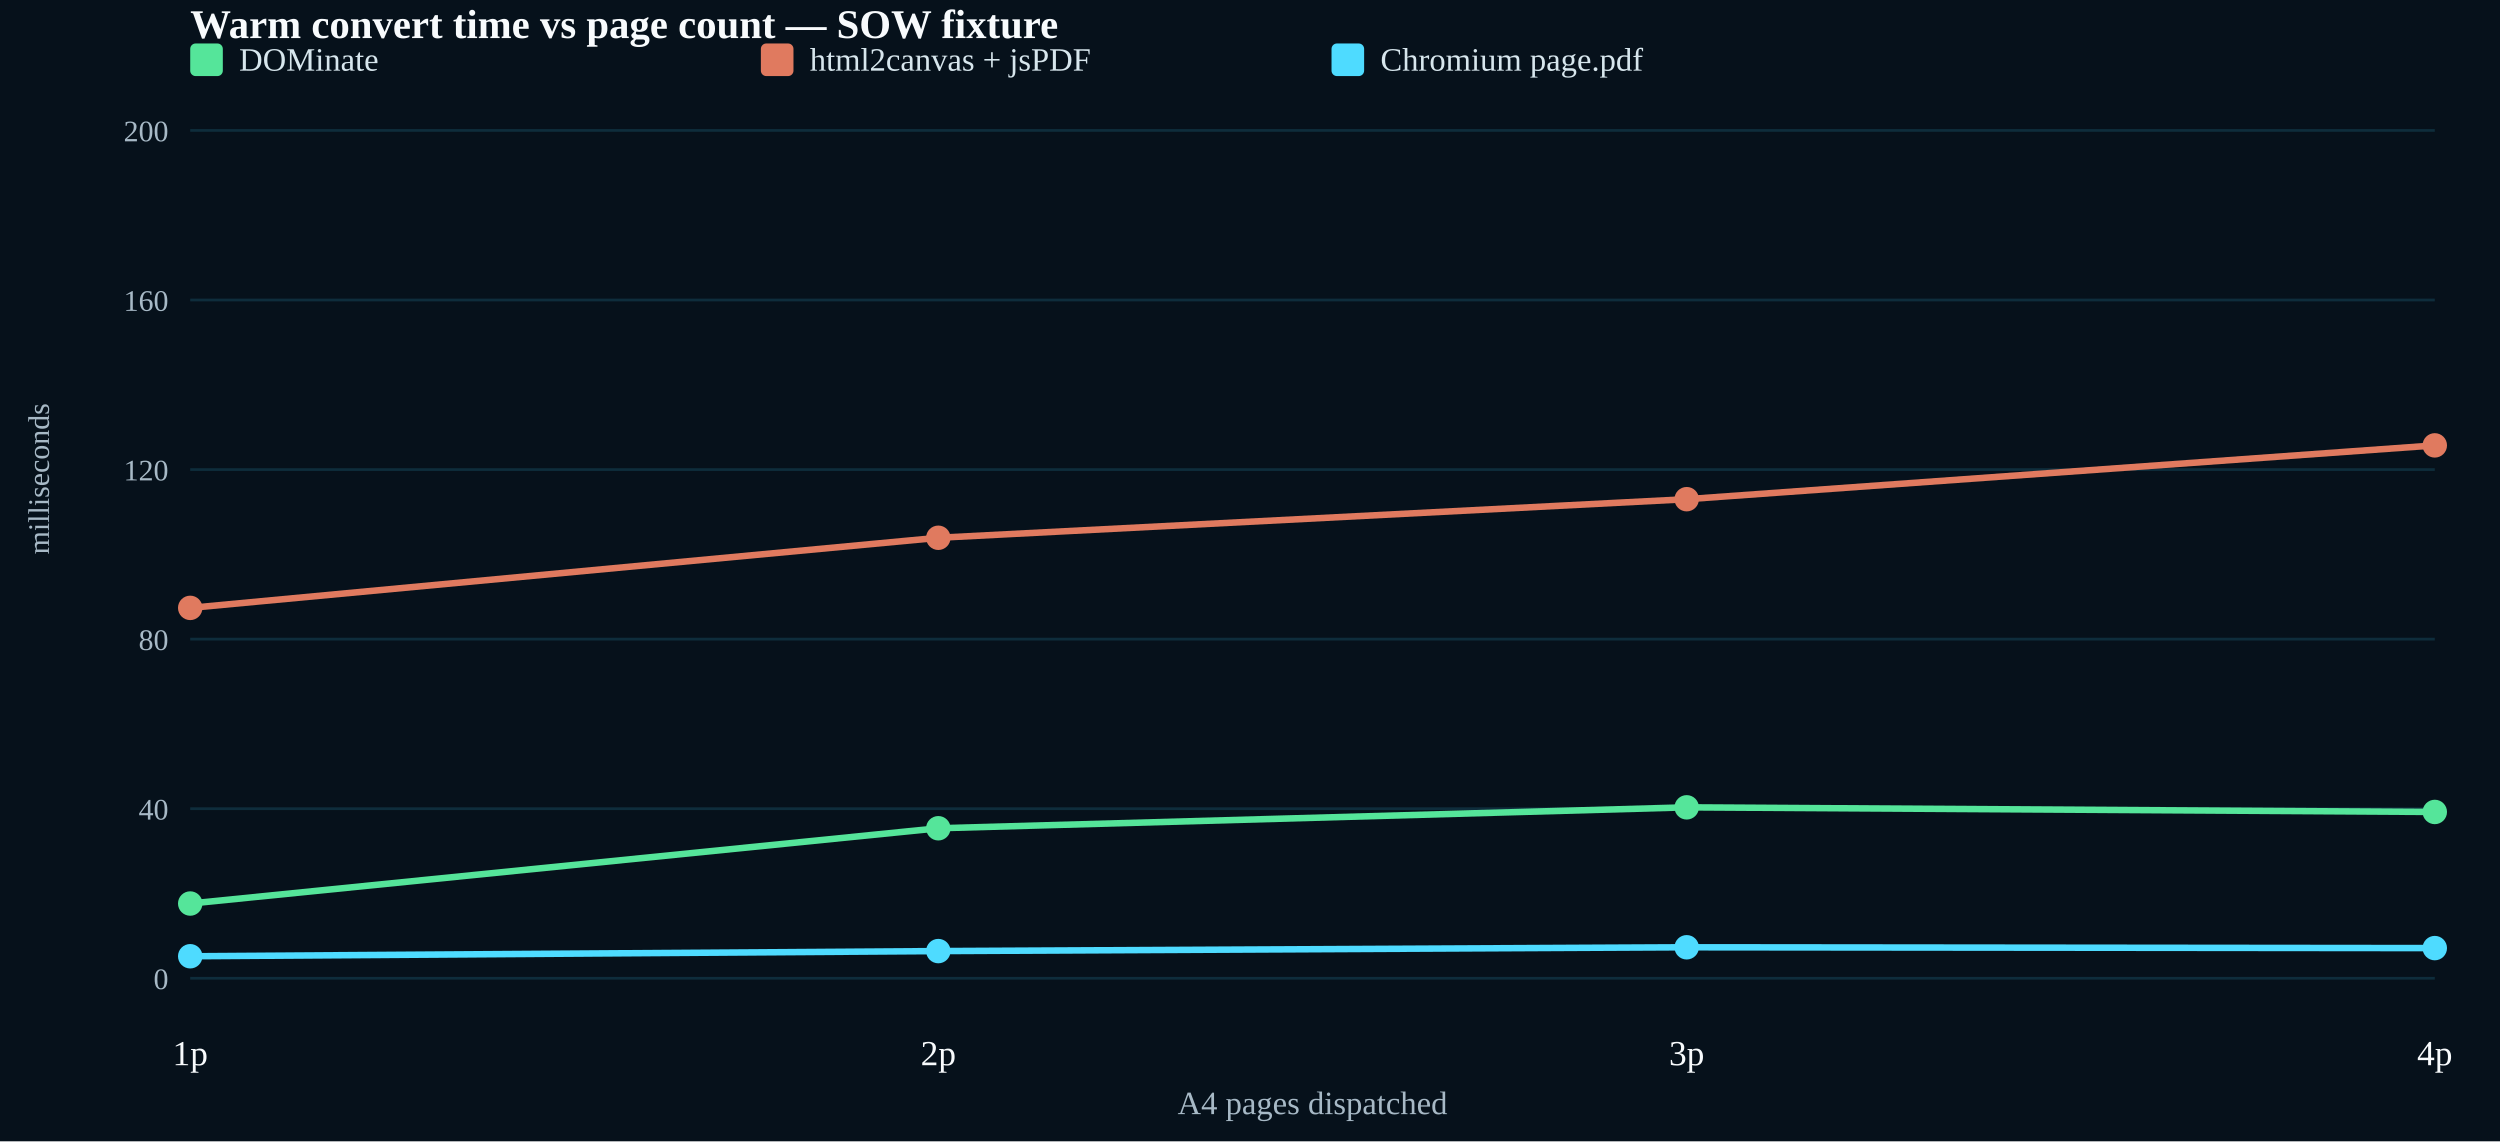
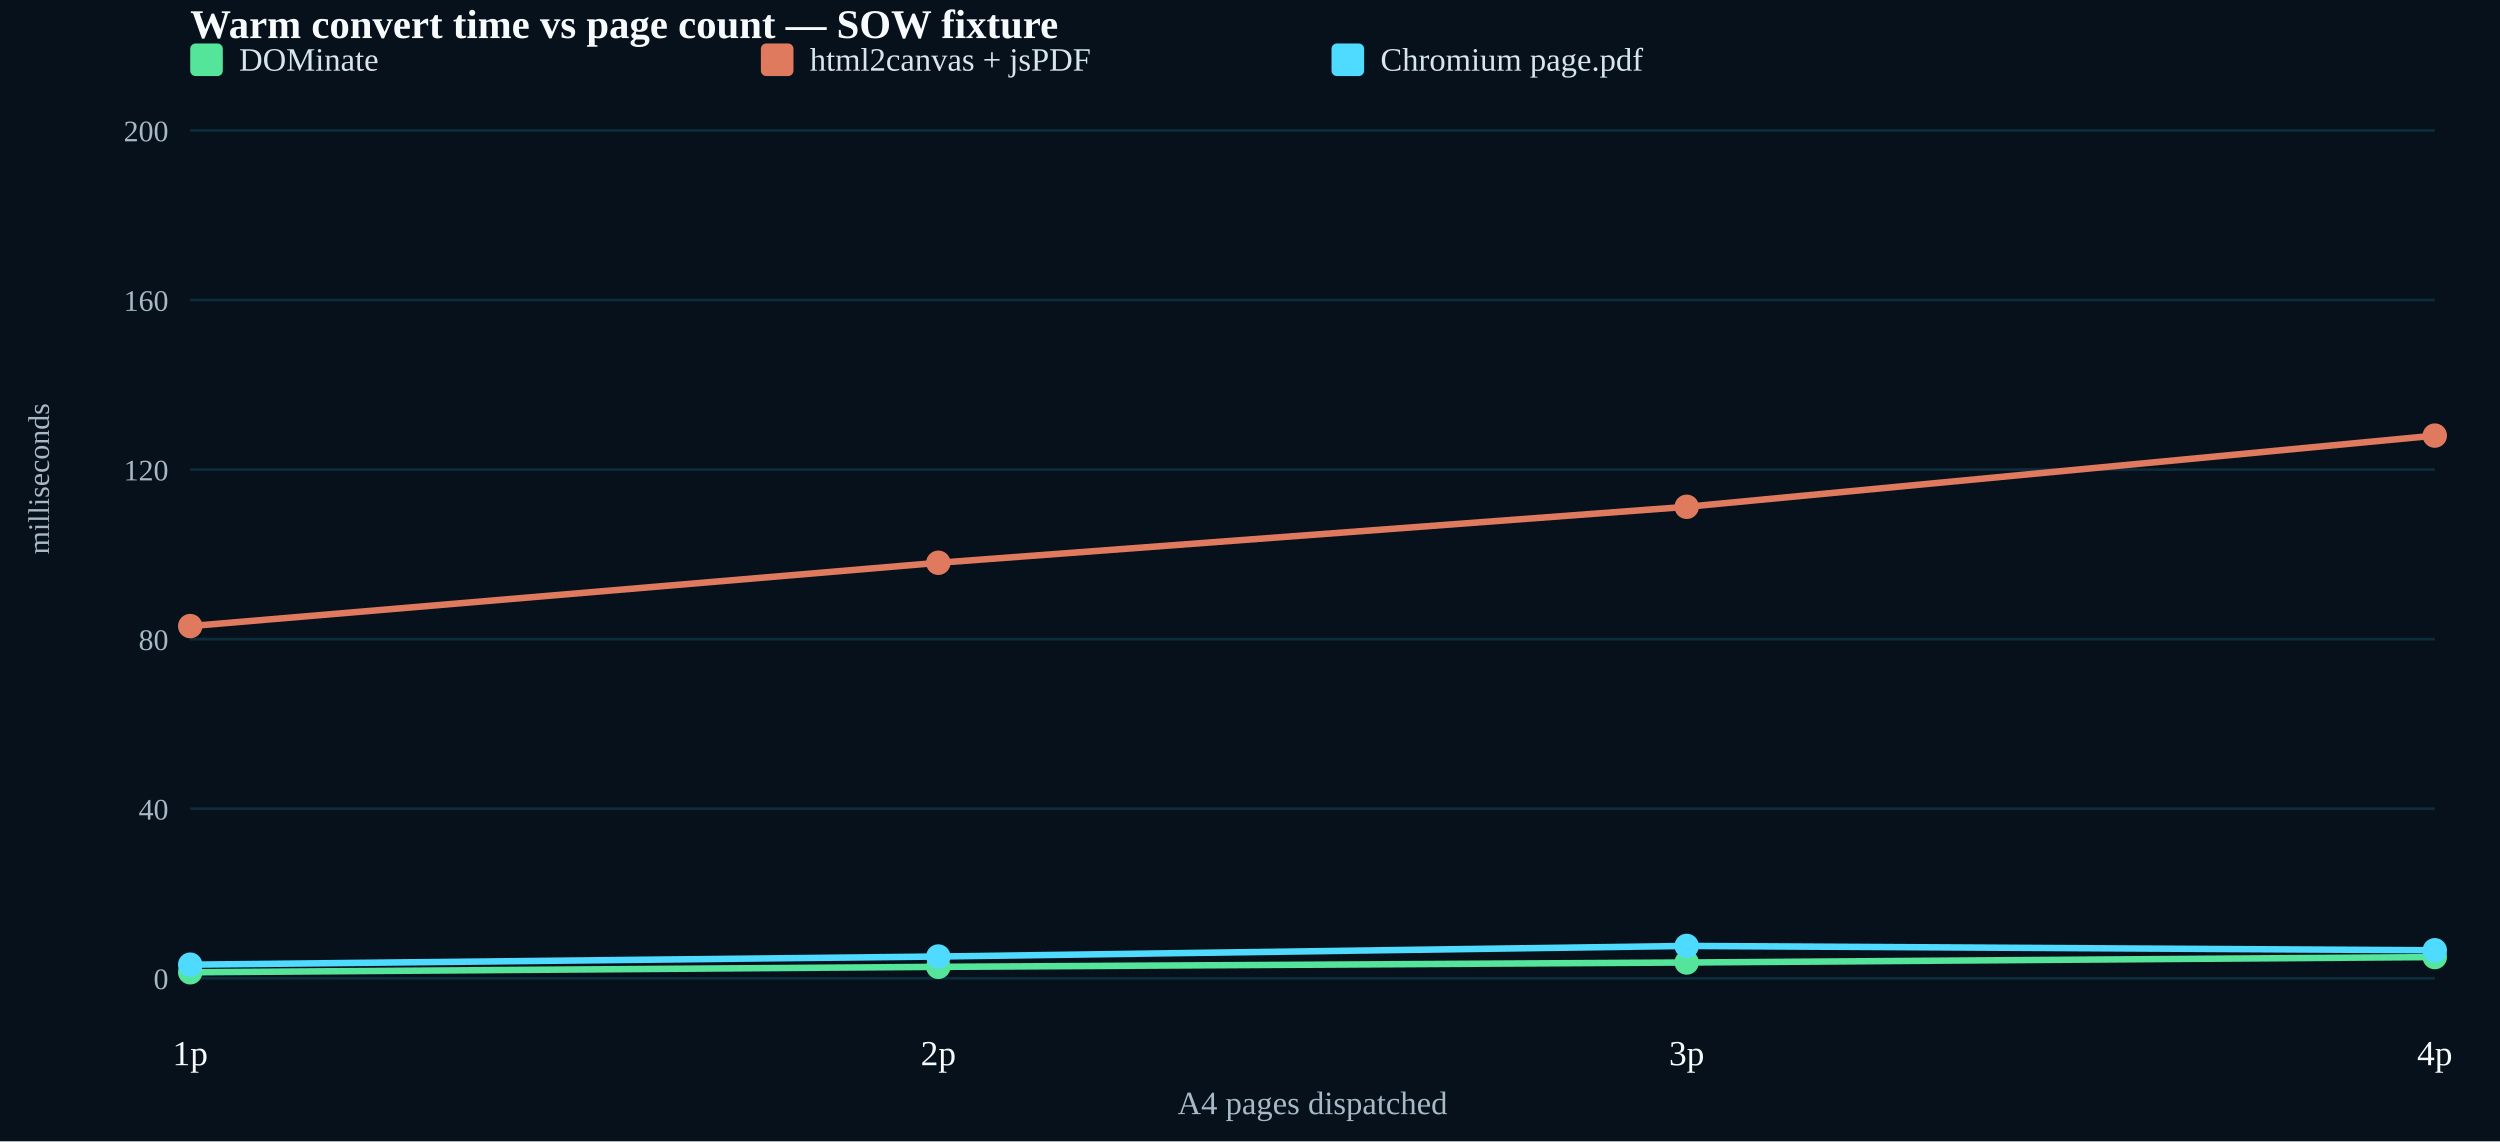
<svg xmlns="http://www.w3.org/2000/svg" width="920" height="420" viewBox="0 0 920 420">
  <rect width="100%" height="100%" fill="#06111b" />
  <text x="70" y="14" font-size="15" font-weight="700" fill="#f8fbfd">Warm convert time vs page count — SOW fixture</text>
  <rect x="70" y="16" width="12" height="12" fill="#55e59a" rx="2" />
  <text x="88" y="26" font-size="12" fill="#d7e6ed">DOMinate</text>
  <rect x="280" y="16" width="12" height="12" fill="#e07a5f" rx="2" />
  <text x="298" y="26" font-size="12" fill="#d7e6ed">html2canvas + jsPDF</text>
  <rect x="490" y="16" width="12" height="12" fill="#4edbff" rx="2" />
  <text x="508" y="26" font-size="12" fill="#d7e6ed">Chromium page.pdf</text>
  <line x1="70" y1="360.0" x2="896" y2="360.0" stroke="#1d6179" stroke-opacity=".35" />
  <text x="62" y="364.0" text-anchor="end" font-size="11" fill="#a7b9c6">0</text>
  <line x1="70" y1="297.6" x2="896" y2="297.6" stroke="#1d6179" stroke-opacity=".35" />
  <text x="62" y="301.6" text-anchor="end" font-size="11" fill="#a7b9c6">40</text>
  <line x1="70" y1="235.2" x2="896" y2="235.2" stroke="#1d6179" stroke-opacity=".35" />
  <text x="62" y="239.2" text-anchor="end" font-size="11" fill="#a7b9c6">80</text>
  <line x1="70" y1="172.8" x2="896" y2="172.8" stroke="#1d6179" stroke-opacity=".35" />
  <text x="62" y="176.8" text-anchor="end" font-size="11" fill="#a7b9c6">120</text>
  <line x1="70" y1="110.4" x2="896" y2="110.4" stroke="#1d6179" stroke-opacity=".35" />
  <text x="62" y="114.4" text-anchor="end" font-size="11" fill="#a7b9c6">160</text>
  <line x1="70" y1="48.0" x2="896" y2="48.0" stroke="#1d6179" stroke-opacity=".35" />
  <text x="62" y="52.0" text-anchor="end" font-size="11" fill="#a7b9c6">200</text>
  <text x="70.0" y="392" text-anchor="middle" font-size="13" fill="#f8fbfd">1p</text>
  <text x="345.3" y="392" text-anchor="middle" font-size="13" fill="#f8fbfd">2p</text>
  <text x="620.7" y="392" text-anchor="middle" font-size="13" fill="#f8fbfd">3p</text>
  <text x="896.0" y="392" text-anchor="middle" font-size="13" fill="#f8fbfd">4p</text>
-   <path d="M 70.0 332.5 L 345.3 304.8 L 620.7 297.1 L 896.0 298.8" fill="none" stroke="#55e59a" stroke-width="2.4" />
-   <circle cx="70.0" cy="332.5" r="4.5" fill="#55e59a" />
-   <circle cx="345.3" cy="304.8" r="4.5" fill="#55e59a" />
-   <circle cx="620.7" cy="297.1" r="4.5" fill="#55e59a" />
-   <circle cx="896.0" cy="298.8" r="4.5" fill="#55e59a" />
-   <path d="M 70.0 223.7 L 345.3 197.9 L 620.7 183.7 L 896.0 163.9" fill="none" stroke="#e07a5f" stroke-width="2.4" />
-   <circle cx="70.0" cy="223.7" r="4.5" fill="#e07a5f" />
-   <circle cx="345.3" cy="197.9" r="4.5" fill="#e07a5f" />
-   <circle cx="620.7" cy="183.7" r="4.5" fill="#e07a5f" />
-   <circle cx="896.0" cy="163.9" r="4.5" fill="#e07a5f" />
-   <path d="M 70.0 351.9 L 345.3 350.0 L 620.7 348.6 L 896.0 348.9" fill="none" stroke="#4edbff" stroke-width="2.4" />
-   <circle cx="70.0" cy="351.9" r="4.5" fill="#4edbff" />
-   <circle cx="345.3" cy="350.0" r="4.5" fill="#4edbff" />
-   <circle cx="620.7" cy="348.6" r="4.5" fill="#4edbff" />
-   <circle cx="896.0" cy="348.9" r="4.5" fill="#4edbff" />
+   <path d="M 70.0 357.8 L 345.3 355.8 L 620.7 354.2 L 896.0 352.2" fill="none" stroke="#55e59a" stroke-width="2.4" />
+   <circle cx="70.0" cy="357.8" r="4.5" fill="#55e59a" />
+   <circle cx="345.3" cy="355.8" r="4.5" fill="#55e59a" />
+   <circle cx="620.7" cy="354.2" r="4.5" fill="#55e59a" />
+   <circle cx="896.0" cy="352.2" r="4.5" fill="#55e59a" />
+   <path d="M 70.0 230.4 L 345.3 207.1 L 620.7 186.5 L 896.0 160.3" fill="none" stroke="#e07a5f" stroke-width="2.4" />
+   <circle cx="70.0" cy="230.4" r="4.5" fill="#e07a5f" />
+   <circle cx="345.3" cy="207.1" r="4.5" fill="#e07a5f" />
+   <circle cx="620.7" cy="186.5" r="4.5" fill="#e07a5f" />
+   <circle cx="896.0" cy="160.3" r="4.5" fill="#e07a5f" />
+   <path d="M 70.0 355.0 L 345.3 352.0 L 620.7 348.1 L 896.0 349.7" fill="none" stroke="#4edbff" stroke-width="2.4" />
+   <circle cx="70.0" cy="355.0" r="4.5" fill="#4edbff" />
+   <circle cx="345.3" cy="352.0" r="4.5" fill="#4edbff" />
+   <circle cx="620.7" cy="348.1" r="4.5" fill="#4edbff" />
+   <circle cx="896.0" cy="349.7" r="4.5" fill="#4edbff" />
  <text x="18" y="204" fill="#a7b9c6" font-size="11" transform="rotate(-90 18 204)">milliseconds</text>
  <text x="483" y="410" text-anchor="middle" font-size="12" fill="#a7b9c6">A4 pages dispatched</text>
</svg>
